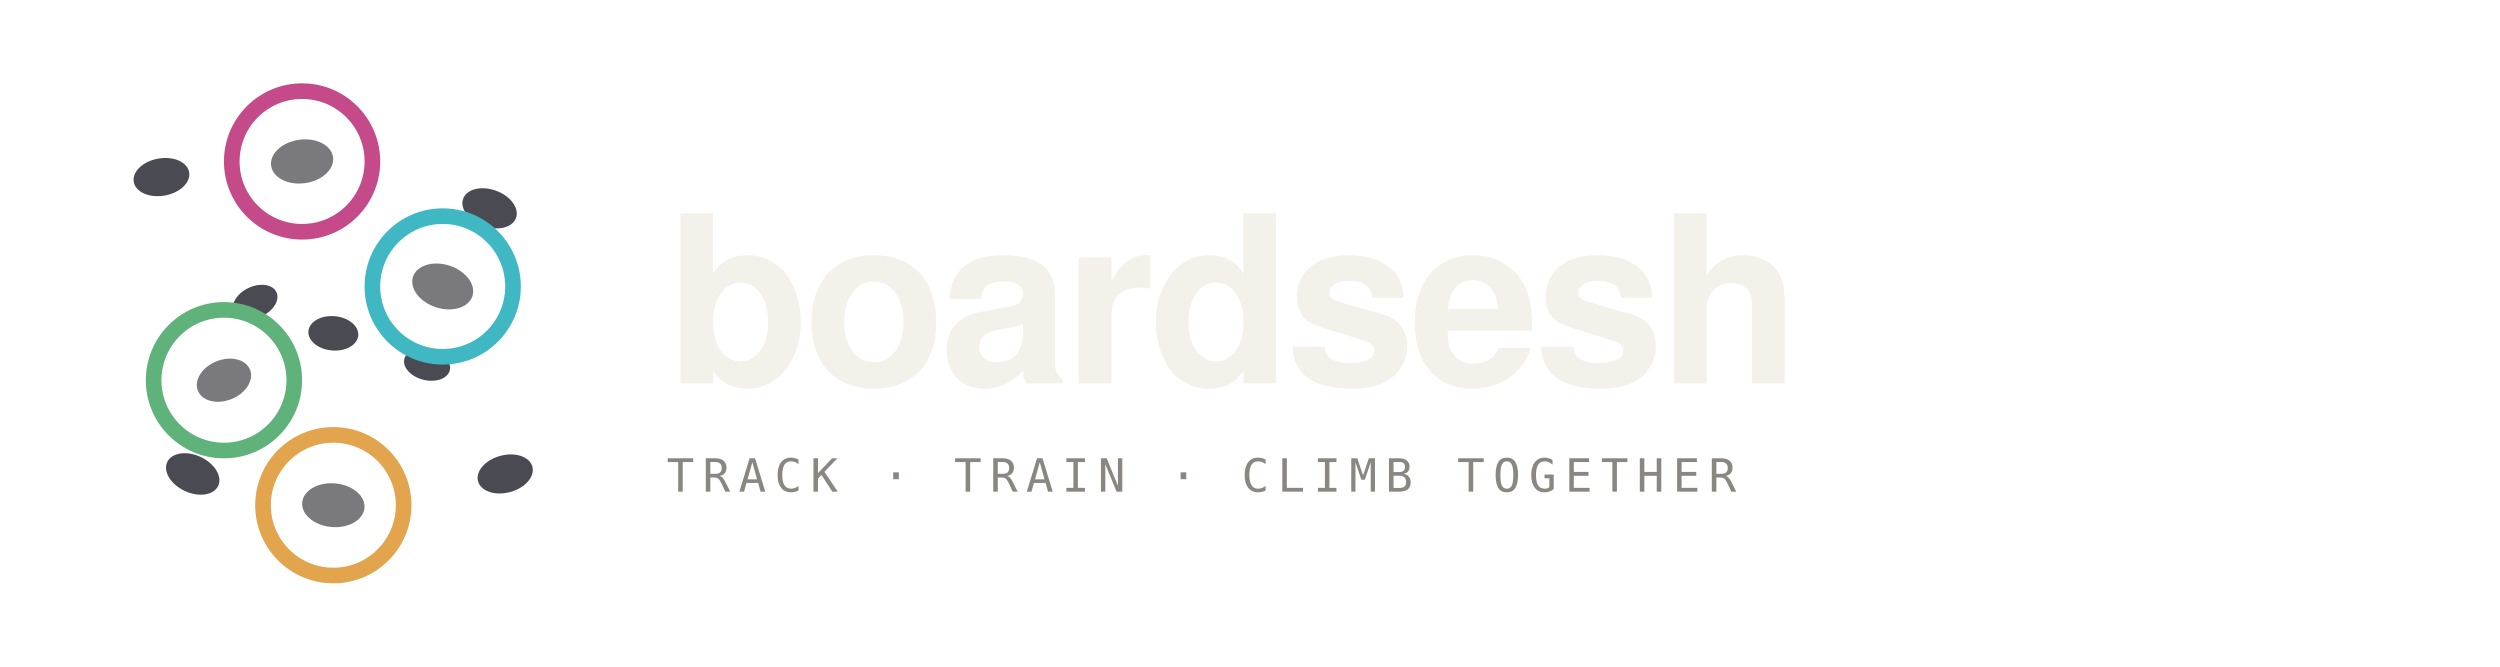
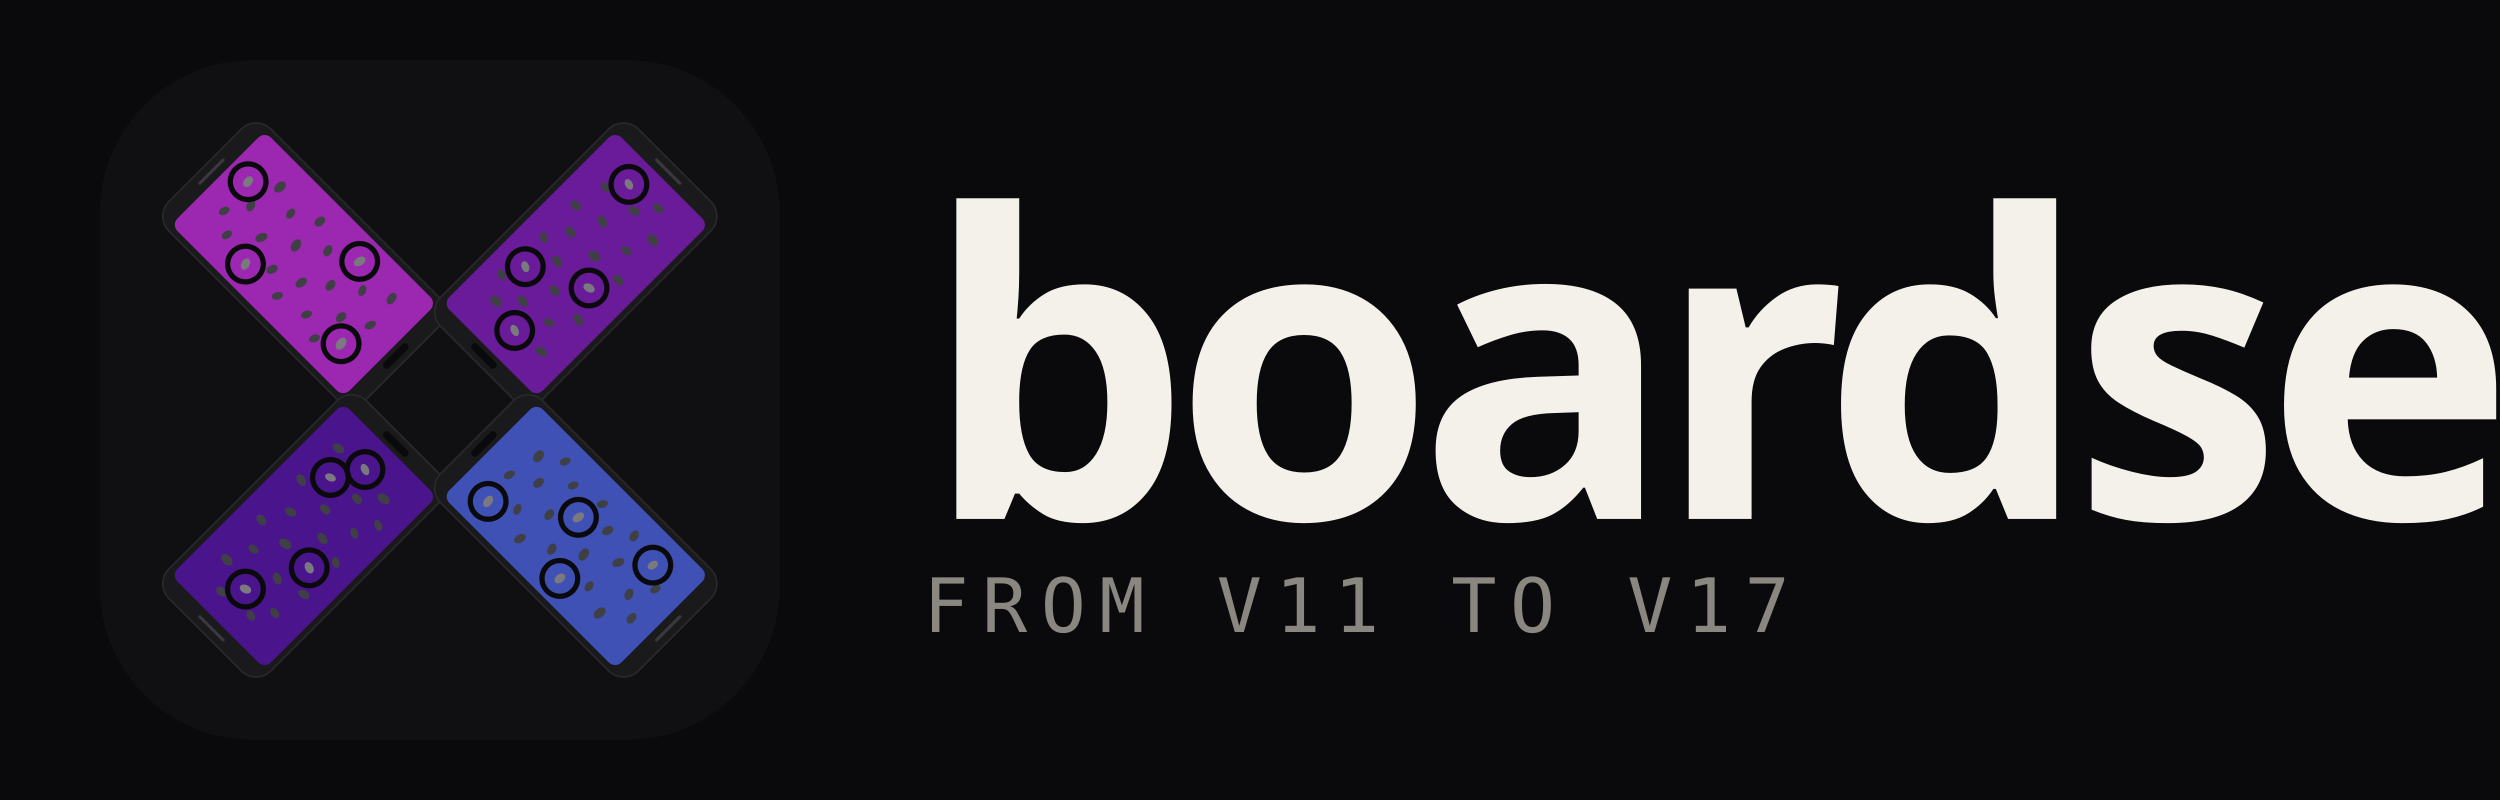
- <svg xmlns="http://www.w3.org/2000/svg" width="600" height="160" viewBox="0 0 600 160">
-   <g transform="translate(20,20) scale(1.875)">
-     <ellipse cx="10" cy="12" rx="3.6" ry="2.4" fill="#4a4a52" transform="rotate(-10 10 12)" />
-     <ellipse cx="52" cy="16" rx="3.6" ry="2.4" fill="#4a4a52" transform="rotate(20 52 16)" />
-     <ellipse cx="14" cy="50" rx="3.6" ry="2.4" fill="#4a4a52" transform="rotate(25 14 50)" />
-     <ellipse cx="54" cy="50" rx="3.6" ry="2.4" fill="#4a4a52" transform="rotate(-15 54 50)" />
-     <ellipse cx="32" cy="32" rx="3.2" ry="2.2" fill="#4a4a52" transform="rotate(5 32 32)" />
-     <ellipse cx="22" cy="28" rx="3" ry="2" fill="#4a4a52" transform="rotate(-25 22 28)" />
-     <ellipse cx="44" cy="36" rx="3" ry="2" fill="#4a4a52" transform="rotate(14 44 36)" />
-     <ellipse cx="28" cy="10" rx="4" ry="2.8" fill="#7a7a7e" transform="rotate(-8 28 10)" />
-     <circle cx="28" cy="10" r="9" fill="none" stroke="#c44a8a" stroke-width="2" />
-     <ellipse cx="46" cy="26" rx="4" ry="2.8" fill="#7a7a7e" transform="rotate(18 46 26)" />
-     <circle cx="46" cy="26" r="9" fill="none" stroke="#3fb8c4" stroke-width="2" />
-     <ellipse cx="18" cy="38" rx="3.6" ry="2.6" fill="#7a7a7e" transform="rotate(-22 18 38)" />
-     <circle cx="18" cy="38" r="9" fill="none" stroke="#5fb27a" stroke-width="2" />
-     <ellipse cx="32" cy="54" rx="4" ry="2.8" fill="#7a7a7e" transform="rotate(5 32 54)" />
-     <circle cx="32" cy="54" r="9" fill="none" stroke="#e2a44d" stroke-width="2" />
+ <svg xmlns="http://www.w3.org/2000/svg" width="1600" height="512" viewBox="0 0 1600 512">
+   <rect x="0" y="0" width="1600" height="512" fill="#0a0a0c" />
+   <g transform="translate(64 38.5)">
+     <svg width="435" height="435" viewBox="0 0 1024 1024">
+       <defs>
+         <clipPath id="clip-r0">
+           <rect x="6" y="14" width="88" height="162" rx="6" ry="6" />
+         </clipPath>
+         <clipPath id="clip-r1">
+           <rect x="6" y="14" width="88" height="162" rx="6" ry="6" />
+         </clipPath>
+         <clipPath id="clip-r2">
+           <rect x="6" y="14" width="88" height="162" rx="6" ry="6" />
+         </clipPath>
+         <clipPath id="clip-r3">
+           <rect x="6" y="14" width="88" height="162" rx="6" ry="6" />
+         </clipPath>
+       </defs>
+       <rect x="0" y="0" width="1024" height="1024" rx="230.4" ry="230.4" fill="#101012" />
+       <g transform="translate(307.2 307.2) rotate(135) scale(2.263579 2.263579) translate(-50 -95)">
+         <rect x="2" y="2" width="96" height="186" rx="14" ry="14" fill="#1a1a1d" stroke="#2a2a2e" stroke-width="1" />
+         <rect x="6" y="14" width="88" height="162" rx="6" ry="6" fill="#9C27B0" />
+         <g clip-path="url(#clip-r0)">
+           <g transform="translate(10 22.5) scale(1.25)">
+             <ellipse cx="12" cy="12" rx="3.4" ry="2.2" fill="#3f3f46" transform="rotate(-10 12 12)" />
+             <ellipse cx="30" cy="10" rx="3.2" ry="2" fill="#3f3f46" transform="rotate(18 30 10)" />
+             <ellipse cx="48" cy="14" rx="3.6" ry="2.4" fill="#7a7a7e" transform="rotate(-8 48 14)" />
+             <ellipse cx="56" cy="26" rx="3" ry="2" fill="#3f3f46" transform="rotate(22 56 26)" />
+             <ellipse cx="38" cy="24" rx="3.2" ry="2.2" fill="#3f3f46" transform="rotate(5 38 24)" />
+             <ellipse cx="20" cy="26" rx="3" ry="2" fill="#3f3f46" transform="rotate(-22 20 26)" />
+             <ellipse cx="10" cy="38" rx="3.4" ry="2.2" fill="#7a7a7e" transform="rotate(14 10 38)" />
+             <ellipse cx="30" cy="40" rx="3.2" ry="2.2" fill="#3f3f46" transform="rotate(-5 30 40)" />
+             <ellipse cx="50" cy="38" rx="3" ry="2" fill="#3f3f46" transform="rotate(25 50 38)" />
+             <ellipse cx="18" cy="54" rx="3.2" ry="2.2" fill="#3f3f46" transform="rotate(-16 18 54)" />
+             <ellipse cx="40" cy="52" rx="3.4" ry="2.2" fill="#3f3f46" transform="rotate(10 40 52)" />
+             <ellipse cx="54" cy="56" rx="3" ry="2" fill="#3f3f46" transform="rotate(30 54 56)" />
+             <ellipse cx="10" cy="68" rx="3.2" ry="2.2" fill="#3f3f46" transform="rotate(6 10 68)" />
+             <ellipse cx="28" cy="68" rx="3.6" ry="2.4" fill="#3f3f46" transform="rotate(-12 28 68)" />
+             <ellipse cx="46" cy="68" rx="3.2" ry="2.2" fill="#3f3f46" transform="rotate(18 46 68)" />
+             <ellipse cx="18" cy="82" rx="3" ry="2" fill="#3f3f46" transform="rotate(-8 18 82)" />
+             <ellipse cx="38" cy="84" rx="3.4" ry="2.2" fill="#3f3f46" transform="rotate(22 38 84)" />
+             <ellipse cx="54" cy="80" rx="3.2" ry="2.2" fill="#7a7a7e" transform="rotate(-14 54 80)" />
+             <ellipse cx="12" cy="96" rx="3.6" ry="2.4" fill="#3f3f46" transform="rotate(4 12 96)" />
+             <ellipse cx="30" cy="100" rx="3.2" ry="2.2" fill="#3f3f46" transform="rotate(-20 30 100)" />
+             <ellipse cx="50" cy="98" rx="3" ry="2" fill="#3f3f46" transform="rotate(12 50 98)" />
+             <ellipse cx="22" cy="110" rx="3.2" ry="2.2" fill="#7a7a7e" transform="rotate(-6 22 110)" />
+             <ellipse cx="42" cy="108" rx="3" ry="2" fill="#3f3f46" transform="rotate(16 42 108)" />
+             <circle cx="22" cy="110" r="9.5" fill="none" stroke="#0a0a0c" stroke-width="2.8" />
+             <circle cx="54" cy="80" r="9.5" fill="none" stroke="#0a0a0c" stroke-width="2.8" />
+             <circle cx="10" cy="38" r="9.5" fill="none" stroke="#0a0a0c" stroke-width="2.8" />
+             <circle cx="48" cy="14" r="9.5" fill="none" stroke="#0a0a0c" stroke-width="2.8" />
+           </g>
+         </g>
+         <rect x="39" y="6" width="22" height="5" rx="2.5" fill="#0a0a0c" />
+         <rect x="38" y="181" width="24" height="2" rx="1" fill="#3a3a3e" />
+       </g>
+       <g transform="translate(716.8 307.2) rotate(-135) scale(2.263579 2.263579) translate(-50 -95)">
+         <rect x="2" y="2" width="96" height="186" rx="14" ry="14" fill="#1a1a1d" stroke="#2a2a2e" stroke-width="1" />
+         <rect x="6" y="14" width="88" height="162" rx="6" ry="6" fill="#6A1B9A" />
+         <g clip-path="url(#clip-r1)">
+           <g transform="translate(10 22.5) scale(1.25)">
+             <ellipse cx="12" cy="12" rx="3.4" ry="2.2" fill="#3f3f46" transform="rotate(-10 12 12)" />
+             <ellipse cx="30" cy="10" rx="3.2" ry="2" fill="#7a7a7e" transform="rotate(18 30 10)" />
+             <ellipse cx="48" cy="14" rx="3.6" ry="2.4" fill="#3f3f46" transform="rotate(-8 48 14)" />
+             <ellipse cx="56" cy="26" rx="3" ry="2" fill="#3f3f46" transform="rotate(22 56 26)" />
+             <ellipse cx="38" cy="24" rx="3.2" ry="2.2" fill="#3f3f46" transform="rotate(5 38 24)" />
+             <ellipse cx="20" cy="26" rx="3" ry="2" fill="#3f3f46" transform="rotate(-22 20 26)" />
+             <ellipse cx="10" cy="38" rx="3.4" ry="2.2" fill="#3f3f46" transform="rotate(14 10 38)" />
+             <ellipse cx="30" cy="40" rx="3.2" ry="2.2" fill="#3f3f46" transform="rotate(-5 30 40)" />
+             <ellipse cx="50" cy="38" rx="3" ry="2" fill="#7a7a7e" transform="rotate(25 50 38)" />
+             <ellipse cx="18" cy="54" rx="3.2" ry="2.2" fill="#7a7a7e" transform="rotate(-16 18 54)" />
+             <ellipse cx="40" cy="52" rx="3.4" ry="2.2" fill="#3f3f46" transform="rotate(10 40 52)" />
+             <ellipse cx="54" cy="56" rx="3" ry="2" fill="#3f3f46" transform="rotate(30 54 56)" />
+             <ellipse cx="10" cy="68" rx="3.2" ry="2.2" fill="#3f3f46" transform="rotate(6 10 68)" />
+             <ellipse cx="28" cy="68" rx="3.6" ry="2.4" fill="#3f3f46" transform="rotate(-12 28 68)" />
+             <ellipse cx="46" cy="68" rx="3.2" ry="2.2" fill="#3f3f46" transform="rotate(18 46 68)" />
+             <ellipse cx="18" cy="82" rx="3" ry="2" fill="#3f3f46" transform="rotate(-8 18 82)" />
+             <ellipse cx="38" cy="84" rx="3.4" ry="2.2" fill="#3f3f46" transform="rotate(22 38 84)" />
+             <ellipse cx="54" cy="80" rx="3.2" ry="2.2" fill="#3f3f46" transform="rotate(-14 54 80)" />
+             <ellipse cx="12" cy="96" rx="3.6" ry="2.4" fill="#3f3f46" transform="rotate(4 12 96)" />
+             <ellipse cx="30" cy="100" rx="3.2" ry="2.2" fill="#3f3f46" transform="rotate(-20 30 100)" />
+             <ellipse cx="50" cy="98" rx="3" ry="2" fill="#3f3f46" transform="rotate(12 50 98)" />
+             <ellipse cx="22" cy="110" rx="3.2" ry="2.2" fill="#3f3f46" transform="rotate(-6 22 110)" />
+             <ellipse cx="42" cy="108" rx="3" ry="2" fill="#7a7a7e" transform="rotate(16 42 108)" />
+             <circle cx="42" cy="108" r="9.5" fill="none" stroke="#0a0a0c" stroke-width="2.8" />
+             <circle cx="18" cy="54" r="9.5" fill="none" stroke="#0a0a0c" stroke-width="2.8" />
+             <circle cx="50" cy="38" r="9.5" fill="none" stroke="#0a0a0c" stroke-width="2.8" />
+             <circle cx="30" cy="10" r="9.5" fill="none" stroke="#0a0a0c" stroke-width="2.8" />
+           </g>
+         </g>
+         <rect x="39" y="6" width="22" height="5" rx="2.5" fill="#0a0a0c" />
+         <rect x="38" y="181" width="24" height="2" rx="1" fill="#3a3a3e" />
+       </g>
+       <g transform="translate(307.2 716.8) rotate(45) scale(2.263579 2.263579) translate(-50 -95)">
+         <rect x="2" y="2" width="96" height="186" rx="14" ry="14" fill="#1a1a1d" stroke="#2a2a2e" stroke-width="1" />
+         <rect x="6" y="14" width="88" height="162" rx="6" ry="6" fill="#4A148C" />
+         <g clip-path="url(#clip-r2)">
+           <g transform="translate(10 22.5) scale(1.25)">
+             <ellipse cx="12" cy="12" rx="3.4" ry="2.2" fill="#3f3f46" transform="rotate(-10 12 12)" />
+             <ellipse cx="30" cy="10" rx="3.2" ry="2" fill="#7a7a7e" transform="rotate(18 30 10)" />
+             <ellipse cx="48" cy="14" rx="3.6" ry="2.4" fill="#3f3f46" transform="rotate(-8 48 14)" />
+             <ellipse cx="56" cy="26" rx="3" ry="2" fill="#3f3f46" transform="rotate(22 56 26)" />
+             <ellipse cx="38" cy="24" rx="3.2" ry="2.2" fill="#3f3f46" transform="rotate(5 38 24)" />
+             <ellipse cx="20" cy="26" rx="3" ry="2" fill="#7a7a7e" transform="rotate(-22 20 26)" />
+             <ellipse cx="10" cy="38" rx="3.4" ry="2.2" fill="#3f3f46" transform="rotate(14 10 38)" />
+             <ellipse cx="30" cy="40" rx="3.2" ry="2.2" fill="#3f3f46" transform="rotate(-5 30 40)" />
+             <ellipse cx="50" cy="38" rx="3" ry="2" fill="#3f3f46" transform="rotate(25 50 38)" />
+             <ellipse cx="18" cy="54" rx="3.2" ry="2.2" fill="#3f3f46" transform="rotate(-16 18 54)" />
+             <ellipse cx="40" cy="52" rx="3.4" ry="2.2" fill="#3f3f46" transform="rotate(10 40 52)" />
+             <ellipse cx="54" cy="56" rx="3" ry="2" fill="#3f3f46" transform="rotate(30 54 56)" />
+             <ellipse cx="10" cy="68" rx="3.2" ry="2.2" fill="#3f3f46" transform="rotate(6 10 68)" />
+             <ellipse cx="28" cy="68" rx="3.6" ry="2.4" fill="#3f3f46" transform="rotate(-12 28 68)" />
+             <ellipse cx="46" cy="68" rx="3.2" ry="2.2" fill="#7a7a7e" transform="rotate(18 46 68)" />
+             <ellipse cx="18" cy="82" rx="3" ry="2" fill="#3f3f46" transform="rotate(-8 18 82)" />
+             <ellipse cx="38" cy="84" rx="3.4" ry="2.2" fill="#3f3f46" transform="rotate(22 38 84)" />
+             <ellipse cx="54" cy="80" rx="3.2" ry="2.2" fill="#3f3f46" transform="rotate(-14 54 80)" />
+             <ellipse cx="12" cy="96" rx="3.6" ry="2.4" fill="#3f3f46" transform="rotate(4 12 96)" />
+             <ellipse cx="30" cy="100" rx="3.2" ry="2.2" fill="#7a7a7e" transform="rotate(-20 30 100)" />
+             <ellipse cx="50" cy="98" rx="3" ry="2" fill="#3f3f46" transform="rotate(12 50 98)" />
+             <ellipse cx="22" cy="110" rx="3.2" ry="2.2" fill="#3f3f46" transform="rotate(-6 22 110)" />
+             <ellipse cx="42" cy="108" rx="3" ry="2" fill="#3f3f46" transform="rotate(16 42 108)" />
+             <circle cx="30" cy="100" r="9.5" fill="none" stroke="#0a0a0c" stroke-width="2.8" />
+             <circle cx="46" cy="68" r="9.5" fill="none" stroke="#0a0a0c" stroke-width="2.8" />
+             <circle cx="20" cy="26" r="9.5" fill="none" stroke="#0a0a0c" stroke-width="2.8" />
+             <circle cx="30" cy="10" r="9.5" fill="none" stroke="#0a0a0c" stroke-width="2.8" />
+           </g>
+         </g>
+         <rect x="39" y="6" width="22" height="5" rx="2.5" fill="#0a0a0c" />
+         <rect x="38" y="181" width="24" height="2" rx="1" fill="#3a3a3e" />
+       </g>
+       <g transform="translate(716.8 716.8) rotate(-45) scale(2.263579 2.263579) translate(-50 -95)">
+         <rect x="2" y="2" width="96" height="186" rx="14" ry="14" fill="#1a1a1d" stroke="#2a2a2e" stroke-width="1" />
+         <rect x="6" y="14" width="88" height="162" rx="6" ry="6" fill="#3F51B5" />
+         <g clip-path="url(#clip-r3)">
+           <g transform="translate(10 22.5) scale(1.25)">
+             <ellipse cx="12" cy="12" rx="3.4" ry="2.2" fill="#7a7a7e" transform="rotate(-10 12 12)" />
+             <ellipse cx="30" cy="10" rx="3.2" ry="2" fill="#3f3f46" transform="rotate(18 30 10)" />
+             <ellipse cx="48" cy="14" rx="3.6" ry="2.4" fill="#3f3f46" transform="rotate(-8 48 14)" />
+             <ellipse cx="56" cy="26" rx="3" ry="2" fill="#3f3f46" transform="rotate(22 56 26)" />
+             <ellipse cx="38" cy="24" rx="3.2" ry="2.2" fill="#3f3f46" transform="rotate(5 38 24)" />
+             <ellipse cx="20" cy="26" rx="3" ry="2" fill="#3f3f46" transform="rotate(-22 20 26)" />
+             <ellipse cx="10" cy="38" rx="3.4" ry="2.2" fill="#3f3f46" transform="rotate(14 10 38)" />
+             <ellipse cx="30" cy="40" rx="3.2" ry="2.2" fill="#3f3f46" transform="rotate(-5 30 40)" />
+             <ellipse cx="50" cy="38" rx="3" ry="2" fill="#3f3f46" transform="rotate(25 50 38)" />
+             <ellipse cx="18" cy="54" rx="3.2" ry="2.2" fill="#3f3f46" transform="rotate(-16 18 54)" />
+             <ellipse cx="40" cy="52" rx="3.4" ry="2.2" fill="#7a7a7e" transform="rotate(10 40 52)" />
+             <ellipse cx="54" cy="56" rx="3" ry="2" fill="#3f3f46" transform="rotate(30 54 56)" />
+             <ellipse cx="10" cy="68" rx="3.2" ry="2.2" fill="#7a7a7e" transform="rotate(6 10 68)" />
+             <ellipse cx="28" cy="68" rx="3.6" ry="2.4" fill="#3f3f46" transform="rotate(-12 28 68)" />
+             <ellipse cx="46" cy="68" rx="3.2" ry="2.2" fill="#3f3f46" transform="rotate(18 46 68)" />
+             <ellipse cx="18" cy="82" rx="3" ry="2" fill="#3f3f46" transform="rotate(-8 18 82)" />
+             <ellipse cx="38" cy="84" rx="3.4" ry="2.2" fill="#3f3f46" transform="rotate(22 38 84)" />
+             <ellipse cx="54" cy="80" rx="3.2" ry="2.2" fill="#3f3f46" transform="rotate(-14 54 80)" />
+             <ellipse cx="12" cy="96" rx="3.6" ry="2.4" fill="#3f3f46" transform="rotate(4 12 96)" />
+             <ellipse cx="30" cy="100" rx="3.2" ry="2.2" fill="#3f3f46" transform="rotate(-20 30 100)" />
+             <ellipse cx="50" cy="98" rx="3" ry="2" fill="#7a7a7e" transform="rotate(12 50 98)" />
+             <ellipse cx="22" cy="110" rx="3.2" ry="2.2" fill="#3f3f46" transform="rotate(-6 22 110)" />
+             <ellipse cx="42" cy="108" rx="3" ry="2" fill="#3f3f46" transform="rotate(16 42 108)" />
+             <circle cx="50" cy="98" r="9.5" fill="none" stroke="#0a0a0c" stroke-width="2.8" />
+             <circle cx="10" cy="68" r="9.5" fill="none" stroke="#0a0a0c" stroke-width="2.8" />
+             <circle cx="40" cy="52" r="9.5" fill="none" stroke="#0a0a0c" stroke-width="2.8" />
+             <circle cx="12" cy="12" r="9.5" fill="none" stroke="#0a0a0c" stroke-width="2.8" />
+           </g>
+         </g>
+         <rect x="39" y="6" width="22" height="5" rx="2.5" fill="#0a0a0c" />
+         <rect x="38" y="181" width="24" height="2" rx="1" fill="#3a3a3e" />
+       </g>
+     </svg>
  </g>
-   <text x="160" y="92" font-family="Archivo, 'Helvetica Neue', Helvetica, Arial, sans-serif" font-weight="800" font-size="56" fill="#f4f1ea" letter-spacing="-1.4">boardsesh</text>
-   <text x="160" y="118" font-family="'JetBrains Mono', ui-monospace, Menlo, monospace" font-weight="500" font-size="11" fill="#8a8780" letter-spacing="2">TRACK · TRAIN · CLIMB TOGETHER</text>
+   <text x="591" y="236.8" fill="#f4f1ea" font-family="Archivo Black, Archivo, sans-serif" font-weight="900" font-size="270" letter-spacing="-10.8" dominant-baseline="middle">boardsesh</text>
+   <text x="591" y="404.5" fill="#8a8780" font-family="JetBrains Mono, monospace" font-size="48" letter-spacing="8.64">FROM V11 TO V17</text>
</svg>
